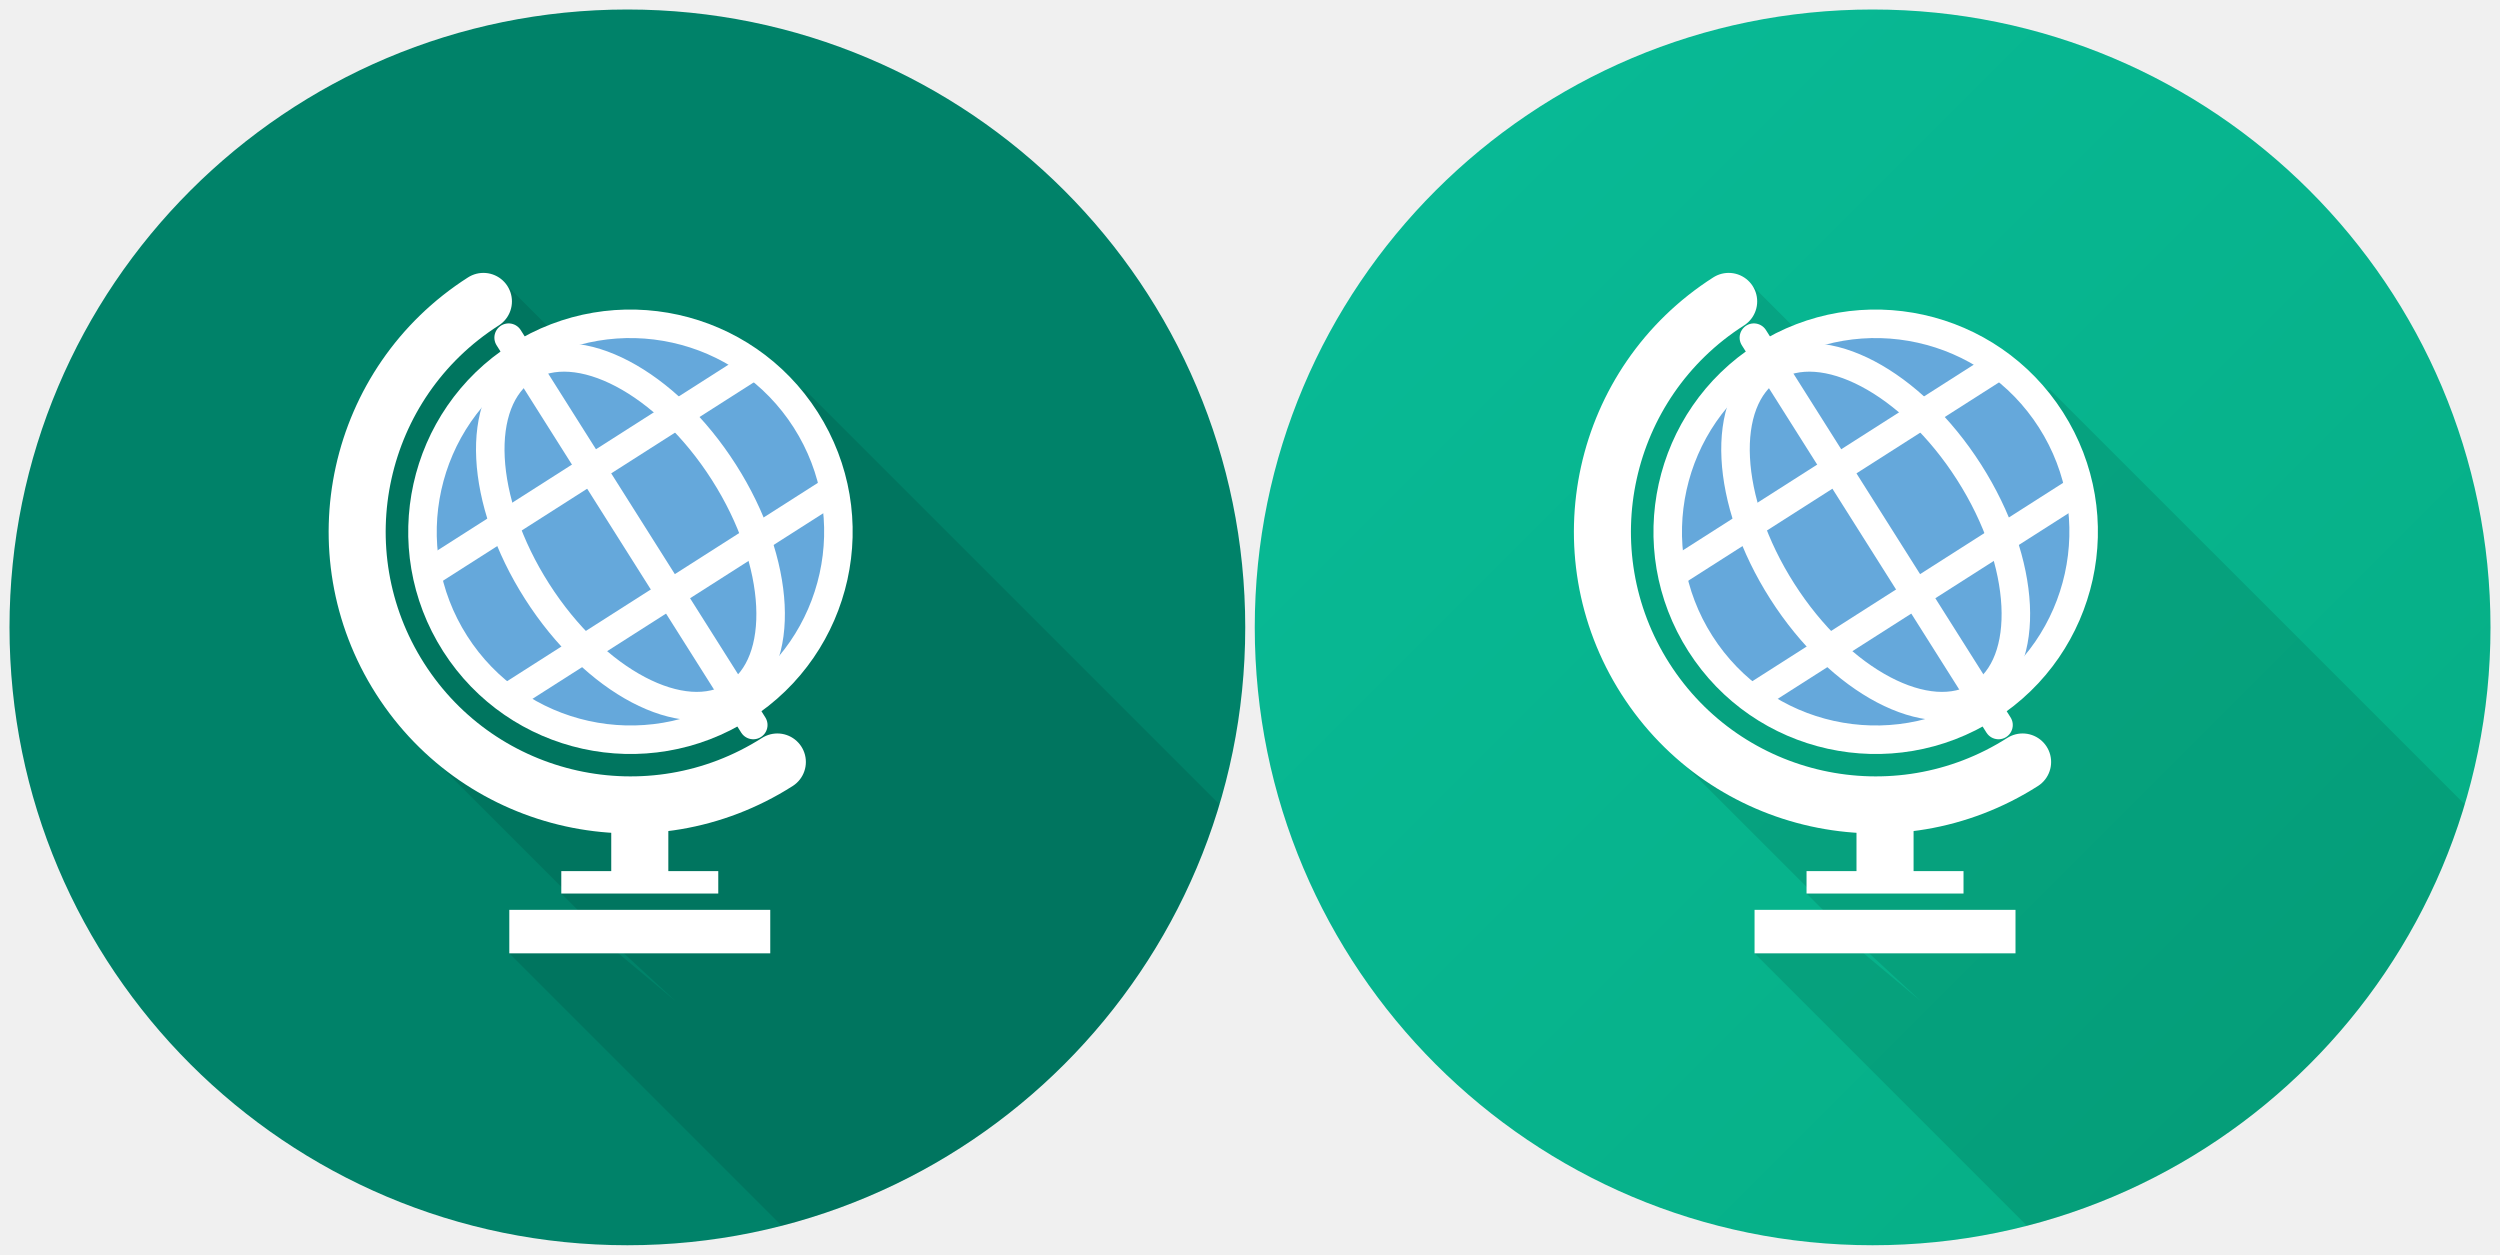
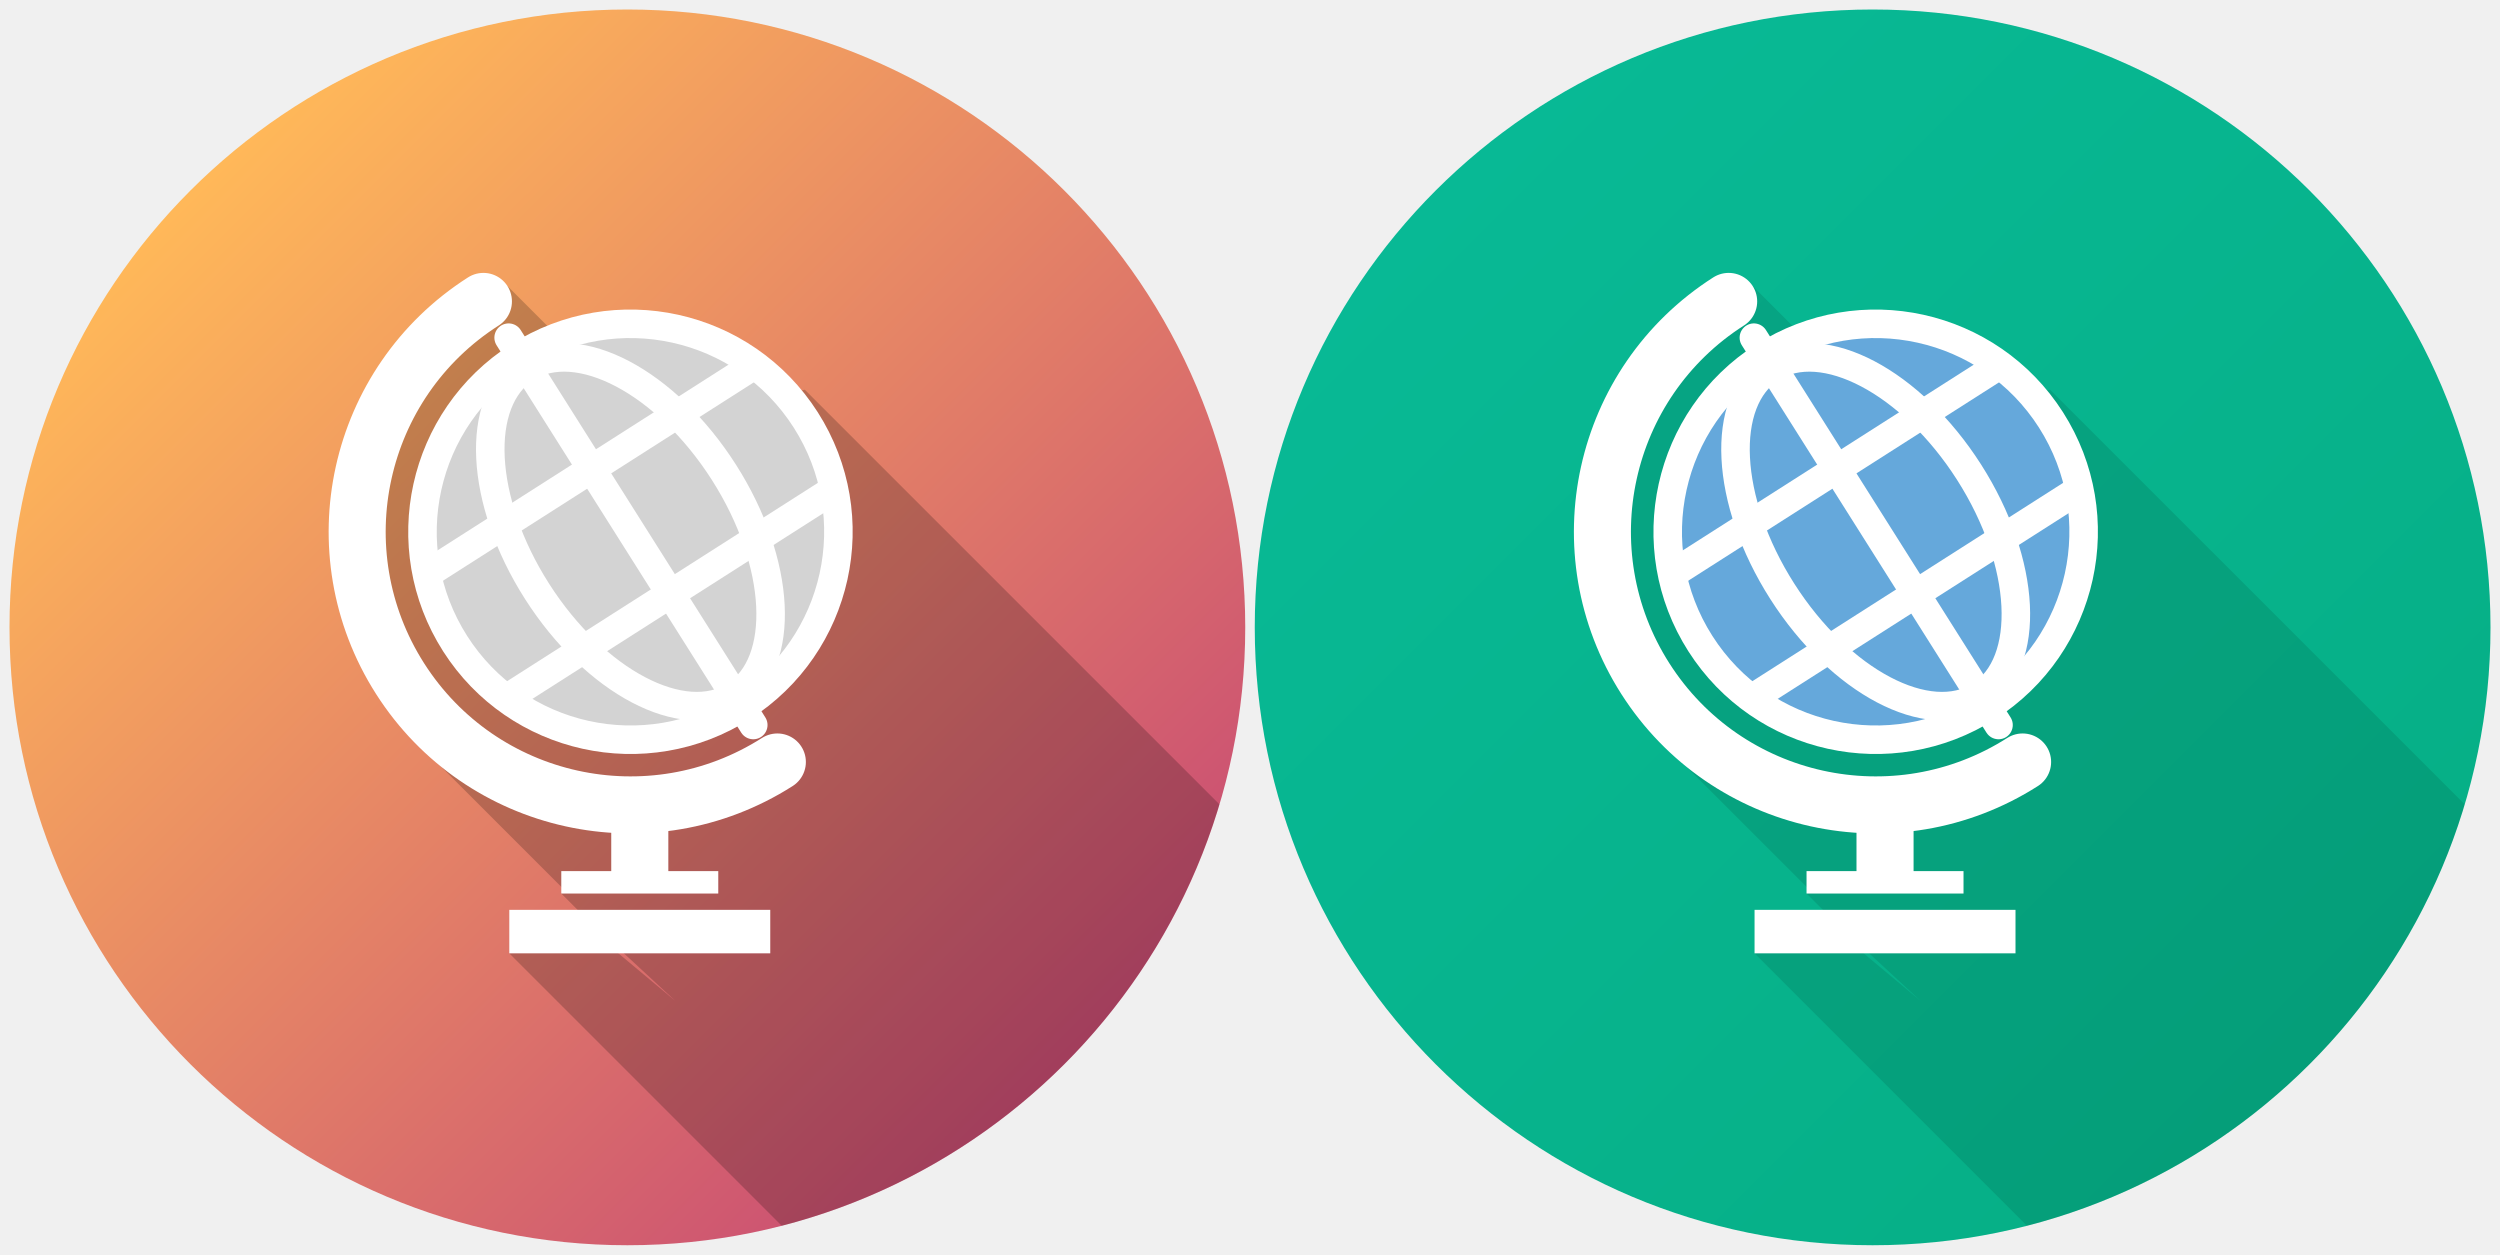
<svg xmlns="http://www.w3.org/2000/svg" width="263" height="132" viewBox="0 0 263 132">
  <defs>
    <linearGradient id="0d04c7be-1af5-49ad-aebb-d5bd5c8f4b1f" x1="242.962" y1="111.962" x2="151.038" y2="20.038" gradientUnits="userSpaceOnUse">
      <stop offset="0" stop-color="#06af86" />
      <stop offset="1" stop-color="#08b995" />
    </linearGradient>
+     <linearGradient id="a" x1="111.667" x2="20.246" y1="111.667" y2="20.246" gradientUnits="userSpaceOnUse">
+       <stop offset="0" stop-color="#ca4e73" class="stopColor07758e svgShape" />
+       <stop offset="1" stop-color="#ffb859" class="stopColor087f95 svgShape" />
+     </linearGradient>
  </defs>
  <g id="6956e7d0-ecb0-4c9d-a559-4bb8e229a1f0" data-name="Layer 2">
    <g id="62eec953-39f9-4223-8a8d-1522abef087c" data-name="Layer 1">
      <rect width="263" height="132" fill="none" />
      <circle cx="197" cy="66" r="65" fill="url(#0d04c7be-1af5-49ad-aebb-d5bd5c8f4b1f)" />
-       <circle cx="66" cy="66" r="65" fill="#008269" />
-       <path d="M53.579,100.292,82.242,128.954A65.116,65.116,0,0,0,128.281,84.613L84.668,41,67.897,44.604l-14.5-14.5-4.396,2.562-11.333,21,4.5,22.75L59.423,93.672l-.391.312,2.672,2.672,9.365,8.662L62.314,98Z" opacity="0.1" />
-       <circle cx="66.626" cy="56.375" r="21.625" fill="#65a8db" />
+       <circle cx="66" cy="66" r="65" fill="url(#a)" />
+       <path d="M53.579,100.292,82.242,128.954A65.116,65.116,0,0,0,128.281,84.613L84.668,41,67.897,44.604l-14.5-14.5-4.396,2.562-11.333,21,4.5,22.75L59.423,93.672l-.391.312,2.672,2.672,9.365,8.662L62.314,98Z" opacity="0.2" />
+       <circle cx="66.626" cy="56.375" r="21.625" fill="lightgrey" />
      <circle cx="66.323" cy="55.943" r="21.876" transform="translate(-19.6806 44.4659) rotate(-32.5465)" fill="none" stroke="#fff" stroke-miterlimit="10" stroke-width="3" />
      <ellipse cx="66.323" cy="55.943" rx="11.654" ry="20.445" transform="translate(-19.6806 44.4659) rotate(-32.5465)" fill="none" stroke="#fff" stroke-miterlimit="10" stroke-width="3" />
      <line x1="53.508" y1="35.522" x2="79.244" y2="76.271" fill="none" stroke="#fff" stroke-linecap="round" stroke-linejoin="round" stroke-width="3" />
      <line x1="80.066" y1="37.955" x2="44.219" y2="60.833" fill="none" stroke="#fff" stroke-miterlimit="10" stroke-width="3" />
      <line x1="88.426" y1="51.053" x2="52.579" y2="73.93" fill="none" stroke="#fff" stroke-miterlimit="10" stroke-width="3" />
      <path d="M81.778,80.16A28.739,28.739,0,0,1,50.856,31.708" fill="none" stroke="#fff" stroke-linecap="round" stroke-linejoin="round" stroke-width="6" />
      <rect x="53.579" y="95.716" width="27.452" height="4.575" fill="#fff" />
      <rect x="59.048" y="91.641" width="16.514" height="2.359" fill="#fff" />
      <rect x="62.373" y="85.636" width="9.866" height="6.005" transform="translate(155.9442 21.3333) rotate(90)" fill="#fff" />
      <path d="M184.579,100.292l28.663,28.663A65.116,65.116,0,0,0,259.281,84.613L215.668,41l-16.771,3.604-14.5-14.5-4.396,2.562-11.333,21,4.5,22.75,17.255,17.255-.391.312,2.672,2.672,9.365,8.662L193.314,98Z" opacity="0.1" />
      <circle cx="197.626" cy="56.375" r="21.625" fill="#65a8db" />
      <circle cx="197.322" cy="55.943" r="21.876" transform="translate(0.8923 114.9417) rotate(-32.5465)" fill="none" stroke="#fff" stroke-miterlimit="10" stroke-width="3" />
      <ellipse cx="197.322" cy="55.943" rx="11.654" ry="20.445" transform="translate(0.8923 114.9417) rotate(-32.5465)" fill="none" stroke="#fff" stroke-miterlimit="10" stroke-width="3" />
      <line x1="184.508" y1="35.522" x2="210.244" y2="76.271" fill="none" stroke="#fff" stroke-linecap="round" stroke-linejoin="round" stroke-width="3" />
      <line x1="211.066" y1="37.955" x2="175.219" y2="60.833" fill="none" stroke="#fff" stroke-miterlimit="10" stroke-width="3" />
      <line x1="219.426" y1="51.053" x2="183.579" y2="73.93" fill="none" stroke="#fff" stroke-miterlimit="10" stroke-width="3" />
      <path d="M212.778,80.16a28.739,28.739,0,1,1-30.922-48.452" fill="none" stroke="#fff" stroke-linecap="round" stroke-linejoin="round" stroke-width="6" />
      <rect x="184.579" y="95.716" width="27.452" height="4.575" fill="#fff" />
      <rect x="190.048" y="91.641" width="16.514" height="2.359" fill="#fff" />
      <rect x="193.373" y="85.636" width="9.866" height="6.005" transform="translate(286.9442 -109.6667) rotate(90)" fill="#fff" />
    </g>
  </g>
</svg>
